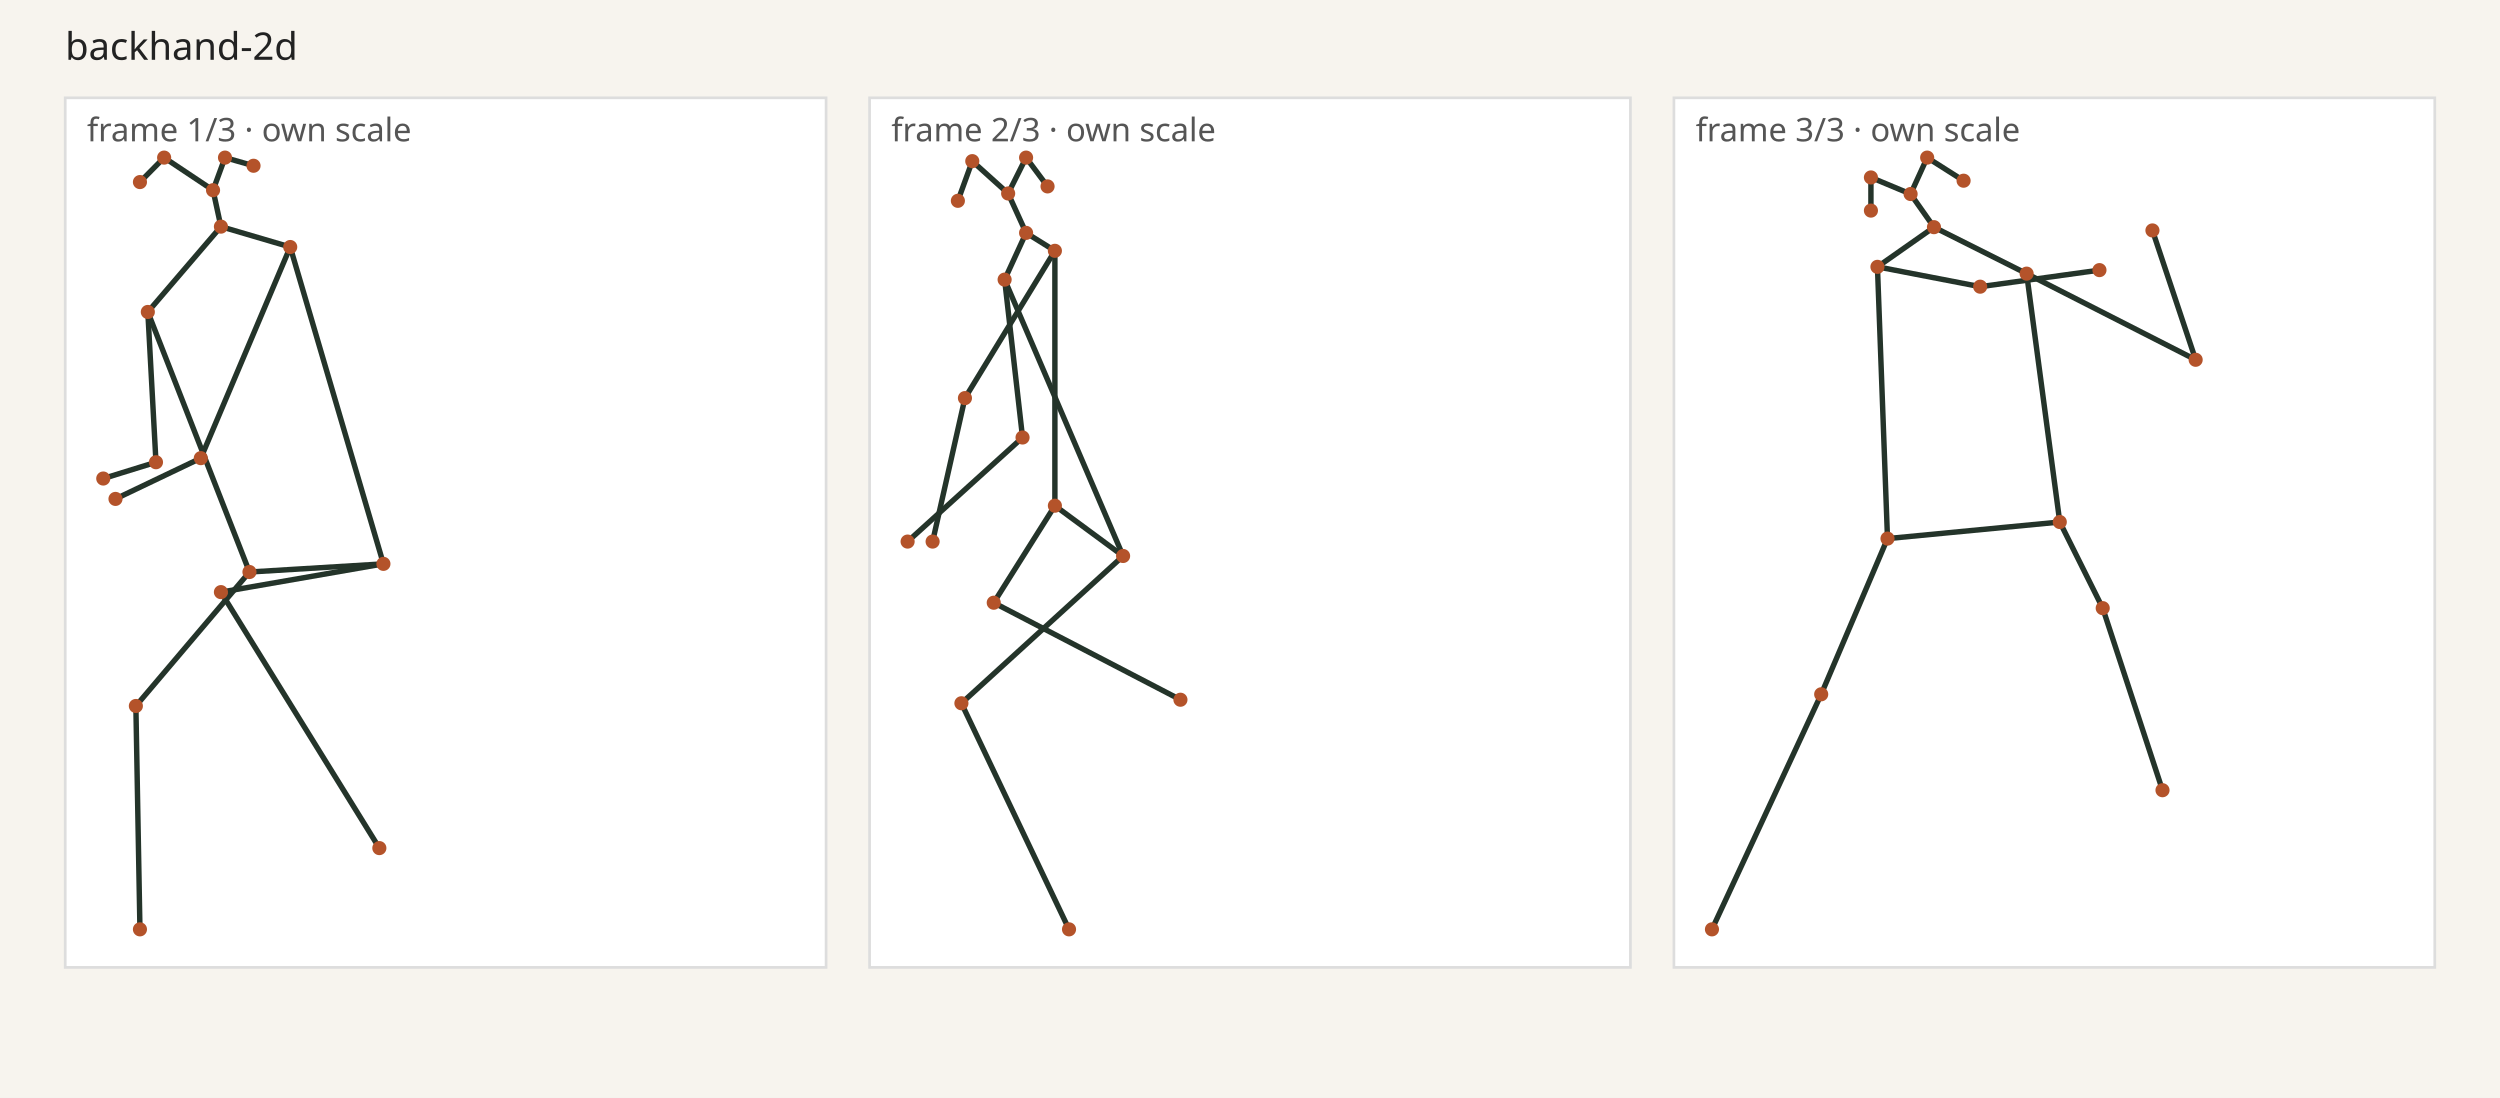
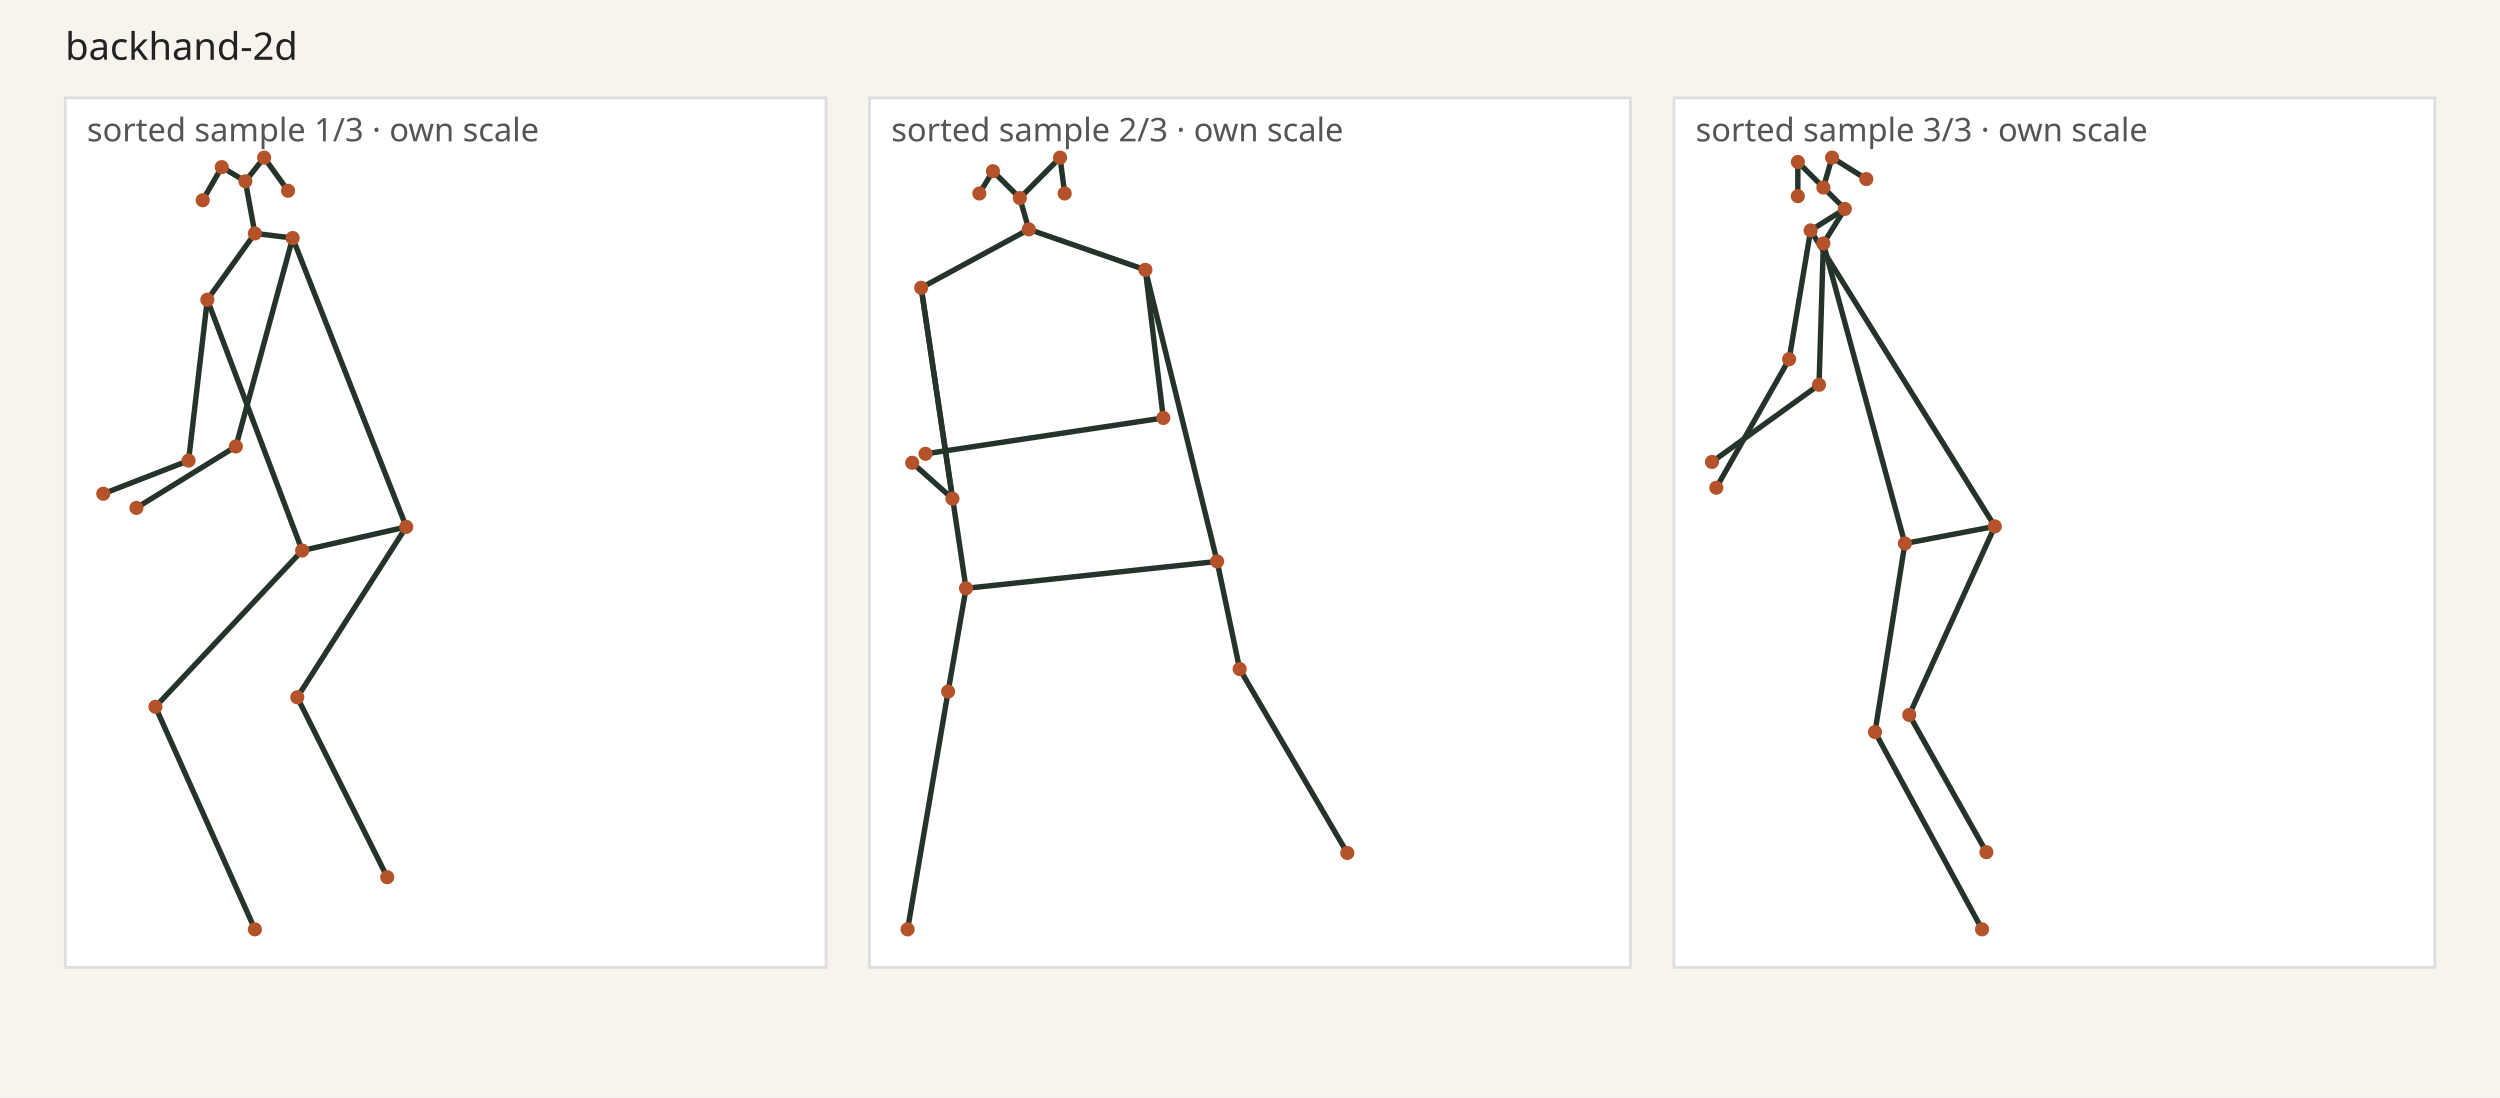
<svg xmlns="http://www.w3.org/2000/svg" width="920" height="404" viewBox="0 0 920 404">
  <rect width="100%" height="100%" fill="#f7f4ee" />
  <text x="24" y="22" font-family="ui-sans-serif,sans-serif" font-size="14" fill="#222">backhand-2d</text>
  <rect x="24" y="36" width="280" height="320" fill="#fff" stroke="#ddd" />
-   <line x1="78.4" y1="70.0" x2="60.4" y2="58.0" stroke="#24342a" stroke-width="2" />
-   <line x1="78.4" y1="70.0" x2="82.8" y2="58.0" stroke="#24342a" stroke-width="2" />
-   <line x1="78.4" y1="70.0" x2="81.3" y2="83.4" stroke="#24342a" stroke-width="2" />
-   <line x1="60.4" y1="58.0" x2="51.5" y2="67.0" stroke="#24342a" stroke-width="2" />
-   <line x1="82.8" y1="58.0" x2="93.3" y2="61.0" stroke="#24342a" stroke-width="2" />
-   <line x1="54.4" y1="114.8" x2="57.4" y2="170.1" stroke="#24342a" stroke-width="2" />
-   <line x1="54.4" y1="114.8" x2="91.8" y2="210.5" stroke="#24342a" stroke-width="2" />
-   <line x1="54.4" y1="114.8" x2="81.3" y2="83.4" stroke="#24342a" stroke-width="2" />
-   <line x1="106.8" y1="90.9" x2="73.9" y2="168.6" stroke="#24342a" stroke-width="2" />
-   <line x1="106.8" y1="90.9" x2="141.1" y2="207.5" stroke="#24342a" stroke-width="2" />
-   <line x1="106.8" y1="90.9" x2="81.3" y2="83.4" stroke="#24342a" stroke-width="2" />
-   <line x1="57.4" y1="170.1" x2="38.0" y2="176.1" stroke="#24342a" stroke-width="2" />
-   <line x1="73.9" y1="168.6" x2="42.5" y2="183.6" stroke="#24342a" stroke-width="2" />
-   <line x1="91.8" y1="210.5" x2="50.0" y2="259.8" stroke="#24342a" stroke-width="2" />
-   <line x1="91.8" y1="210.5" x2="141.1" y2="207.5" stroke="#24342a" stroke-width="2" />
-   <line x1="141.1" y1="207.5" x2="81.3" y2="217.9" stroke="#24342a" stroke-width="2" />
-   <line x1="50.0" y1="259.8" x2="51.5" y2="342.0" stroke="#24342a" stroke-width="2" />
-   <line x1="81.3" y1="217.9" x2="139.6" y2="312.1" stroke="#24342a" stroke-width="2" />
-   <circle cx="78.4" cy="70.0" r="2.6" fill="#b4532a" />
-   <circle cx="60.4" cy="58.0" r="2.6" fill="#b4532a" />
-   <circle cx="82.8" cy="58.0" r="2.6" fill="#b4532a" />
-   <circle cx="51.5" cy="67.0" r="2.6" fill="#b4532a" />
-   <circle cx="93.3" cy="61.0" r="2.6" fill="#b4532a" />
-   <circle cx="54.4" cy="114.8" r="2.6" fill="#b4532a" />
-   <circle cx="106.8" cy="90.9" r="2.6" fill="#b4532a" />
-   <circle cx="57.4" cy="170.1" r="2.6" fill="#b4532a" />
-   <circle cx="73.9" cy="168.6" r="2.6" fill="#b4532a" />
-   <circle cx="38.0" cy="176.1" r="2.6" fill="#b4532a" />
-   <circle cx="42.5" cy="183.6" r="2.6" fill="#b4532a" />
-   <circle cx="91.8" cy="210.5" r="2.6" fill="#b4532a" />
-   <circle cx="141.1" cy="207.5" r="2.6" fill="#b4532a" />
-   <circle cx="50.0" cy="259.8" r="2.6" fill="#b4532a" />
-   <circle cx="81.3" cy="217.9" r="2.6" fill="#b4532a" />
-   <circle cx="51.5" cy="342.0" r="2.6" fill="#b4532a" />
-   <circle cx="139.6" cy="312.1" r="2.6" fill="#b4532a" />
-   <circle cx="81.3" cy="83.4" r="2.6" fill="#b4532a" />
-   <text x="32" y="52" font-family="ui-sans-serif,sans-serif" font-size="12" fill="#555">frame 1/3 · own scale</text>
+   <line x1="90.3" y1="66.7" x2="81.6" y2="61.5" stroke="#24342a" stroke-width="2" />
+   <line x1="90.3" y1="66.7" x2="97.2" y2="58.0" stroke="#24342a" stroke-width="2" />
+   <line x1="90.3" y1="66.7" x2="93.8" y2="85.9" stroke="#24342a" stroke-width="2" />
+   <line x1="81.6" y1="61.5" x2="74.6" y2="73.7" stroke="#24342a" stroke-width="2" />
+   <line x1="97.2" y1="58.0" x2="106.0" y2="70.2" stroke="#24342a" stroke-width="2" />
+   <line x1="76.3" y1="110.3" x2="69.4" y2="169.5" stroke="#24342a" stroke-width="2" />
+   <line x1="76.3" y1="110.3" x2="111.2" y2="202.6" stroke="#24342a" stroke-width="2" />
+   <line x1="76.3" y1="110.3" x2="93.8" y2="85.9" stroke="#24342a" stroke-width="2" />
+   <line x1="107.7" y1="87.6" x2="86.8" y2="164.3" stroke="#24342a" stroke-width="2" />
+   <line x1="107.7" y1="87.6" x2="149.5" y2="193.9" stroke="#24342a" stroke-width="2" />
+   <line x1="107.7" y1="87.6" x2="93.8" y2="85.9" stroke="#24342a" stroke-width="2" />
+   <line x1="69.4" y1="169.5" x2="38.0" y2="181.7" stroke="#24342a" stroke-width="2" />
+   <line x1="86.8" y1="164.3" x2="50.2" y2="186.9" stroke="#24342a" stroke-width="2" />
+   <line x1="111.2" y1="202.6" x2="57.2" y2="260.1" stroke="#24342a" stroke-width="2" />
+   <line x1="111.2" y1="202.6" x2="149.5" y2="193.9" stroke="#24342a" stroke-width="2" />
+   <line x1="149.5" y1="193.9" x2="109.4" y2="256.6" stroke="#24342a" stroke-width="2" />
+   <line x1="57.2" y1="260.1" x2="93.8" y2="342.0" stroke="#24342a" stroke-width="2" />
+   <line x1="109.4" y1="256.6" x2="142.5" y2="322.8" stroke="#24342a" stroke-width="2" />
+   <circle cx="90.3" cy="66.7" r="2.6" fill="#b4532a" />
+   <circle cx="81.6" cy="61.5" r="2.6" fill="#b4532a" />
+   <circle cx="97.2" cy="58.0" r="2.6" fill="#b4532a" />
+   <circle cx="74.6" cy="73.7" r="2.6" fill="#b4532a" />
+   <circle cx="106.0" cy="70.2" r="2.6" fill="#b4532a" />
+   <circle cx="76.3" cy="110.3" r="2.6" fill="#b4532a" />
+   <circle cx="107.7" cy="87.6" r="2.6" fill="#b4532a" />
+   <circle cx="69.4" cy="169.5" r="2.6" fill="#b4532a" />
+   <circle cx="86.8" cy="164.3" r="2.6" fill="#b4532a" />
+   <circle cx="38.0" cy="181.7" r="2.6" fill="#b4532a" />
+   <circle cx="50.2" cy="186.9" r="2.6" fill="#b4532a" />
+   <circle cx="111.2" cy="202.6" r="2.6" fill="#b4532a" />
+   <circle cx="149.5" cy="193.9" r="2.6" fill="#b4532a" />
+   <circle cx="57.2" cy="260.1" r="2.6" fill="#b4532a" />
+   <circle cx="109.4" cy="256.6" r="2.6" fill="#b4532a" />
+   <circle cx="93.8" cy="342.0" r="2.6" fill="#b4532a" />
+   <circle cx="142.5" cy="322.8" r="2.6" fill="#b4532a" />
+   <circle cx="93.8" cy="85.9" r="2.6" fill="#b4532a" />
+   <text x="32" y="52" font-family="ui-sans-serif,sans-serif" font-size="12" fill="#555">sorted sample 1/3 · own scale</text>
  <rect x="320" y="36" width="280" height="320" fill="#fff" stroke="#ddd" />
-   <line x1="371.0" y1="71.2" x2="357.8" y2="59.3" stroke="#24342a" stroke-width="2" />
-   <line x1="371.0" y1="71.2" x2="377.6" y2="58.0" stroke="#24342a" stroke-width="2" />
-   <line x1="371.0" y1="71.2" x2="377.6" y2="85.7" stroke="#24342a" stroke-width="2" />
-   <line x1="357.8" y1="59.3" x2="352.5" y2="73.9" stroke="#24342a" stroke-width="2" />
-   <line x1="377.6" y1="58.0" x2="385.5" y2="68.6" stroke="#24342a" stroke-width="2" />
-   <line x1="369.7" y1="102.9" x2="376.3" y2="161.0" stroke="#24342a" stroke-width="2" />
-   <line x1="369.7" y1="102.9" x2="413.3" y2="204.6" stroke="#24342a" stroke-width="2" />
-   <line x1="369.7" y1="102.9" x2="377.6" y2="85.7" stroke="#24342a" stroke-width="2" />
-   <line x1="388.2" y1="92.3" x2="355.1" y2="146.5" stroke="#24342a" stroke-width="2" />
-   <line x1="388.2" y1="92.3" x2="388.2" y2="186.1" stroke="#24342a" stroke-width="2" />
-   <line x1="388.2" y1="92.3" x2="377.6" y2="85.7" stroke="#24342a" stroke-width="2" />
-   <line x1="376.3" y1="161.0" x2="334.0" y2="199.3" stroke="#24342a" stroke-width="2" />
-   <line x1="355.1" y1="146.5" x2="343.2" y2="199.3" stroke="#24342a" stroke-width="2" />
-   <line x1="413.3" y1="204.6" x2="353.8" y2="258.8" stroke="#24342a" stroke-width="2" />
-   <line x1="413.3" y1="204.6" x2="388.2" y2="186.1" stroke="#24342a" stroke-width="2" />
-   <line x1="388.2" y1="186.1" x2="365.7" y2="221.8" stroke="#24342a" stroke-width="2" />
-   <line x1="353.8" y1="258.8" x2="393.4" y2="342.0" stroke="#24342a" stroke-width="2" />
-   <line x1="365.7" y1="221.8" x2="434.4" y2="257.5" stroke="#24342a" stroke-width="2" />
-   <circle cx="371.0" cy="71.2" r="2.6" fill="#b4532a" />
-   <circle cx="357.8" cy="59.3" r="2.6" fill="#b4532a" />
-   <circle cx="377.6" cy="58.0" r="2.6" fill="#b4532a" />
-   <circle cx="352.5" cy="73.9" r="2.6" fill="#b4532a" />
-   <circle cx="385.5" cy="68.6" r="2.6" fill="#b4532a" />
-   <circle cx="369.7" cy="102.9" r="2.6" fill="#b4532a" />
-   <circle cx="388.2" cy="92.3" r="2.6" fill="#b4532a" />
-   <circle cx="376.3" cy="161.0" r="2.6" fill="#b4532a" />
-   <circle cx="355.1" cy="146.5" r="2.6" fill="#b4532a" />
-   <circle cx="334.0" cy="199.3" r="2.6" fill="#b4532a" />
-   <circle cx="343.2" cy="199.3" r="2.6" fill="#b4532a" />
-   <circle cx="413.3" cy="204.6" r="2.6" fill="#b4532a" />
-   <circle cx="388.2" cy="186.1" r="2.6" fill="#b4532a" />
-   <circle cx="353.8" cy="258.8" r="2.6" fill="#b4532a" />
-   <circle cx="365.7" cy="221.8" r="2.6" fill="#b4532a" />
-   <circle cx="393.4" cy="342.0" r="2.6" fill="#b4532a" />
-   <circle cx="434.4" cy="257.5" r="2.6" fill="#b4532a" />
-   <circle cx="377.6" cy="85.7" r="2.6" fill="#b4532a" />
-   <text x="328" y="52" font-family="ui-sans-serif,sans-serif" font-size="12" fill="#555">frame 2/3 · own scale</text>
+   <line x1="375.3" y1="72.9" x2="365.4" y2="63.0" stroke="#24342a" stroke-width="2" />
+   <line x1="375.3" y1="72.9" x2="390.1" y2="58.0" stroke="#24342a" stroke-width="2" />
+   <line x1="375.3" y1="72.9" x2="378.6" y2="84.4" stroke="#24342a" stroke-width="2" />
+   <line x1="365.4" y1="63.0" x2="360.4" y2="71.2" stroke="#24342a" stroke-width="2" />
+   <line x1="390.1" y1="58.0" x2="391.8" y2="71.2" stroke="#24342a" stroke-width="2" />
+   <line x1="339.0" y1="105.9" x2="350.5" y2="183.5" stroke="#24342a" stroke-width="2" />
+   <line x1="339.0" y1="105.9" x2="355.5" y2="216.5" stroke="#24342a" stroke-width="2" />
+   <line x1="339.0" y1="105.9" x2="378.6" y2="84.4" stroke="#24342a" stroke-width="2" />
+   <line x1="421.5" y1="99.3" x2="428.1" y2="153.8" stroke="#24342a" stroke-width="2" />
+   <line x1="421.5" y1="99.3" x2="447.9" y2="206.6" stroke="#24342a" stroke-width="2" />
+   <line x1="421.5" y1="99.3" x2="378.6" y2="84.4" stroke="#24342a" stroke-width="2" />
+   <line x1="350.5" y1="183.5" x2="335.7" y2="170.3" stroke="#24342a" stroke-width="2" />
+   <line x1="428.1" y1="153.8" x2="340.6" y2="167.0" stroke="#24342a" stroke-width="2" />
+   <line x1="355.5" y1="216.5" x2="348.9" y2="254.5" stroke="#24342a" stroke-width="2" />
+   <line x1="355.5" y1="216.5" x2="447.9" y2="206.6" stroke="#24342a" stroke-width="2" />
+   <line x1="447.9" y1="206.6" x2="456.2" y2="246.2" stroke="#24342a" stroke-width="2" />
+   <line x1="348.9" y1="254.5" x2="334.0" y2="342.0" stroke="#24342a" stroke-width="2" />
+   <line x1="456.2" y1="246.2" x2="495.8" y2="313.9" stroke="#24342a" stroke-width="2" />
+   <circle cx="375.3" cy="72.9" r="2.6" fill="#b4532a" />
+   <circle cx="365.4" cy="63.0" r="2.6" fill="#b4532a" />
+   <circle cx="390.1" cy="58.0" r="2.6" fill="#b4532a" />
+   <circle cx="360.4" cy="71.2" r="2.6" fill="#b4532a" />
+   <circle cx="391.8" cy="71.2" r="2.6" fill="#b4532a" />
+   <circle cx="339.0" cy="105.9" r="2.6" fill="#b4532a" />
+   <circle cx="421.5" cy="99.3" r="2.6" fill="#b4532a" />
+   <circle cx="350.5" cy="183.5" r="2.6" fill="#b4532a" />
+   <circle cx="428.1" cy="153.8" r="2.6" fill="#b4532a" />
+   <circle cx="335.7" cy="170.3" r="2.6" fill="#b4532a" />
+   <circle cx="340.6" cy="167.0" r="2.6" fill="#b4532a" />
+   <circle cx="355.5" cy="216.5" r="2.6" fill="#b4532a" />
+   <circle cx="447.9" cy="206.6" r="2.6" fill="#b4532a" />
+   <circle cx="348.9" cy="254.5" r="2.6" fill="#b4532a" />
+   <circle cx="456.2" cy="246.2" r="2.6" fill="#b4532a" />
+   <circle cx="334.0" cy="342.0" r="2.6" fill="#b4532a" />
+   <circle cx="495.8" cy="313.9" r="2.6" fill="#b4532a" />
+   <circle cx="378.6" cy="84.4" r="2.6" fill="#b4532a" />
+   <text x="328" y="52" font-family="ui-sans-serif,sans-serif" font-size="12" fill="#555">sorted sample 2/3 · own scale</text>
  <rect x="616" y="36" width="280" height="320" fill="#fff" stroke="#ddd" />
-   <line x1="703.1" y1="71.4" x2="688.5" y2="65.3" stroke="#24342a" stroke-width="2" />
-   <line x1="703.1" y1="71.4" x2="709.2" y2="58.0" stroke="#24342a" stroke-width="2" />
-   <line x1="703.1" y1="71.4" x2="711.7" y2="83.6" stroke="#24342a" stroke-width="2" />
-   <line x1="688.5" y1="65.3" x2="688.5" y2="77.5" stroke="#24342a" stroke-width="2" />
-   <line x1="709.2" y1="58.0" x2="722.6" y2="66.5" stroke="#24342a" stroke-width="2" />
-   <line x1="690.9" y1="98.2" x2="728.7" y2="105.5" stroke="#24342a" stroke-width="2" />
-   <line x1="690.9" y1="98.2" x2="694.6" y2="198.2" stroke="#24342a" stroke-width="2" />
-   <line x1="690.9" y1="98.2" x2="711.7" y2="83.6" stroke="#24342a" stroke-width="2" />
-   <line x1="745.8" y1="100.7" x2="808.0" y2="132.4" stroke="#24342a" stroke-width="2" />
-   <line x1="745.8" y1="100.7" x2="758.0" y2="192.1" stroke="#24342a" stroke-width="2" />
-   <line x1="745.8" y1="100.7" x2="711.7" y2="83.6" stroke="#24342a" stroke-width="2" />
-   <line x1="728.7" y1="105.5" x2="772.6" y2="99.4" stroke="#24342a" stroke-width="2" />
-   <line x1="808.0" y1="132.4" x2="792.1" y2="84.8" stroke="#24342a" stroke-width="2" />
-   <line x1="694.6" y1="198.2" x2="670.2" y2="255.5" stroke="#24342a" stroke-width="2" />
-   <line x1="694.6" y1="198.2" x2="758.0" y2="192.1" stroke="#24342a" stroke-width="2" />
-   <line x1="758.0" y1="192.1" x2="773.8" y2="223.8" stroke="#24342a" stroke-width="2" />
-   <line x1="670.2" y1="255.5" x2="630.0" y2="342.0" stroke="#24342a" stroke-width="2" />
-   <line x1="773.8" y1="223.8" x2="795.8" y2="290.8" stroke="#24342a" stroke-width="2" />
-   <circle cx="703.1" cy="71.4" r="2.6" fill="#b4532a" />
-   <circle cx="688.5" cy="65.3" r="2.6" fill="#b4532a" />
-   <circle cx="709.2" cy="58.0" r="2.6" fill="#b4532a" />
-   <circle cx="688.5" cy="77.5" r="2.6" fill="#b4532a" />
-   <circle cx="722.6" cy="66.5" r="2.6" fill="#b4532a" />
-   <circle cx="690.9" cy="98.2" r="2.6" fill="#b4532a" />
-   <circle cx="745.8" cy="100.7" r="2.6" fill="#b4532a" />
-   <circle cx="728.7" cy="105.5" r="2.6" fill="#b4532a" />
-   <circle cx="808.0" cy="132.4" r="2.6" fill="#b4532a" />
-   <circle cx="772.6" cy="99.4" r="2.6" fill="#b4532a" />
-   <circle cx="792.1" cy="84.8" r="2.6" fill="#b4532a" />
-   <circle cx="694.6" cy="198.2" r="2.6" fill="#b4532a" />
-   <circle cx="758.0" cy="192.1" r="2.6" fill="#b4532a" />
-   <circle cx="670.2" cy="255.5" r="2.6" fill="#b4532a" />
-   <circle cx="773.8" cy="223.8" r="2.6" fill="#b4532a" />
-   <circle cx="630.0" cy="342.0" r="2.6" fill="#b4532a" />
-   <circle cx="795.8" cy="290.8" r="2.6" fill="#b4532a" />
-   <circle cx="711.7" cy="83.6" r="2.6" fill="#b4532a" />
-   <text x="624" y="52" font-family="ui-sans-serif,sans-serif" font-size="12" fill="#555">frame 3/3 · own scale</text>
+   <line x1="671.0" y1="69.0" x2="661.6" y2="59.6" stroke="#24342a" stroke-width="2" />
+   <line x1="671.0" y1="69.0" x2="674.2" y2="58.0" stroke="#24342a" stroke-width="2" />
+   <line x1="671.0" y1="69.0" x2="678.9" y2="76.9" stroke="#24342a" stroke-width="2" />
+   <line x1="661.6" y1="59.6" x2="661.6" y2="72.2" stroke="#24342a" stroke-width="2" />
+   <line x1="674.2" y1="58.0" x2="686.8" y2="65.9" stroke="#24342a" stroke-width="2" />
+   <line x1="671.0" y1="89.6" x2="669.4" y2="141.6" stroke="#24342a" stroke-width="2" />
+   <line x1="671.0" y1="89.6" x2="701.0" y2="200.0" stroke="#24342a" stroke-width="2" />
+   <line x1="671.0" y1="89.6" x2="678.9" y2="76.9" stroke="#24342a" stroke-width="2" />
+   <line x1="666.3" y1="84.8" x2="658.4" y2="132.2" stroke="#24342a" stroke-width="2" />
+   <line x1="666.3" y1="84.8" x2="734.1" y2="193.7" stroke="#24342a" stroke-width="2" />
+   <line x1="666.3" y1="84.8" x2="678.9" y2="76.9" stroke="#24342a" stroke-width="2" />
+   <line x1="669.4" y1="141.6" x2="630.0" y2="170.0" stroke="#24342a" stroke-width="2" />
+   <line x1="658.4" y1="132.2" x2="631.6" y2="179.5" stroke="#24342a" stroke-width="2" />
+   <line x1="701.0" y1="200.0" x2="690.0" y2="269.4" stroke="#24342a" stroke-width="2" />
+   <line x1="701.0" y1="200.0" x2="734.1" y2="193.7" stroke="#24342a" stroke-width="2" />
+   <line x1="734.1" y1="193.7" x2="702.6" y2="263.1" stroke="#24342a" stroke-width="2" />
+   <line x1="690.0" y1="269.4" x2="729.4" y2="342.0" stroke="#24342a" stroke-width="2" />
+   <line x1="702.6" y1="263.1" x2="731.0" y2="313.6" stroke="#24342a" stroke-width="2" />
+   <circle cx="671.0" cy="69.0" r="2.6" fill="#b4532a" />
+   <circle cx="661.6" cy="59.6" r="2.6" fill="#b4532a" />
+   <circle cx="674.2" cy="58.0" r="2.6" fill="#b4532a" />
+   <circle cx="661.6" cy="72.2" r="2.6" fill="#b4532a" />
+   <circle cx="686.8" cy="65.9" r="2.6" fill="#b4532a" />
+   <circle cx="671.0" cy="89.6" r="2.6" fill="#b4532a" />
+   <circle cx="666.3" cy="84.8" r="2.6" fill="#b4532a" />
+   <circle cx="669.4" cy="141.6" r="2.6" fill="#b4532a" />
+   <circle cx="658.4" cy="132.2" r="2.6" fill="#b4532a" />
+   <circle cx="630.0" cy="170.0" r="2.6" fill="#b4532a" />
+   <circle cx="631.6" cy="179.5" r="2.6" fill="#b4532a" />
+   <circle cx="701.0" cy="200.0" r="2.6" fill="#b4532a" />
+   <circle cx="734.1" cy="193.7" r="2.6" fill="#b4532a" />
+   <circle cx="690.0" cy="269.4" r="2.6" fill="#b4532a" />
+   <circle cx="702.6" cy="263.1" r="2.6" fill="#b4532a" />
+   <circle cx="729.4" cy="342.0" r="2.6" fill="#b4532a" />
+   <circle cx="731.0" cy="313.6" r="2.6" fill="#b4532a" />
+   <circle cx="678.9" cy="76.9" r="2.6" fill="#b4532a" />
+   <text x="624" y="52" font-family="ui-sans-serif,sans-serif" font-size="12" fill="#555">sorted sample 3/3 · own scale</text>
</svg>
